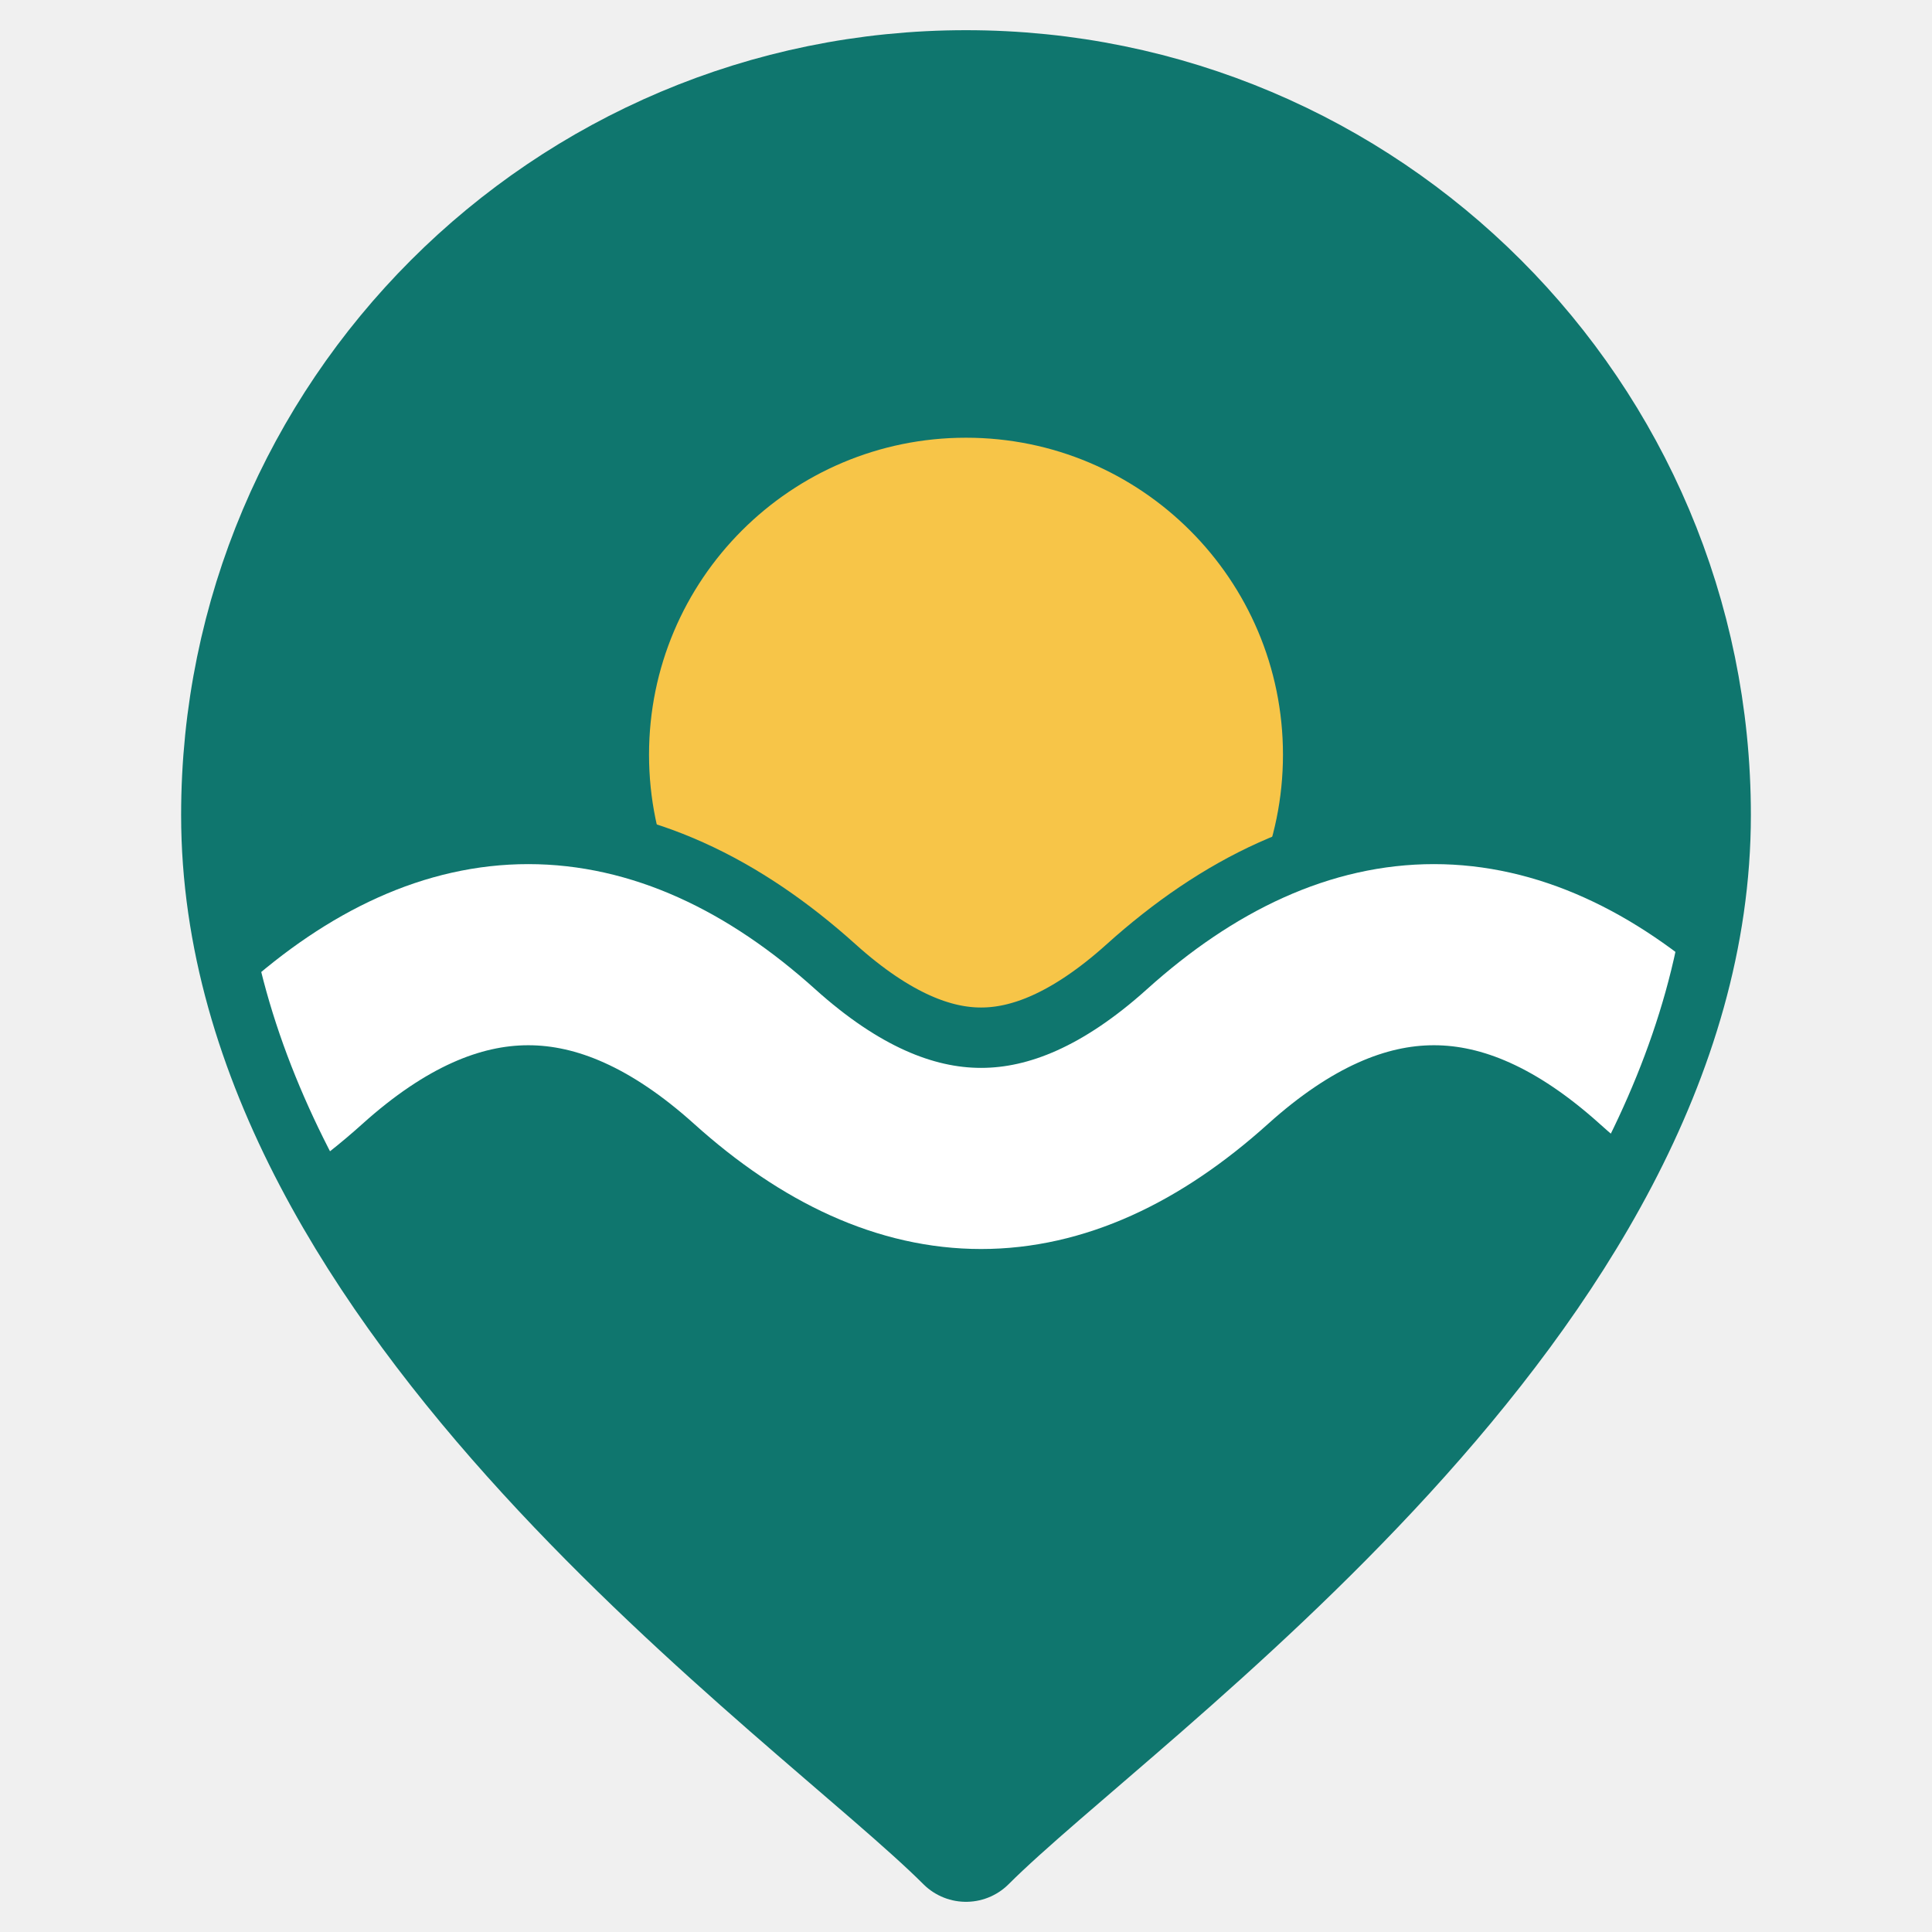
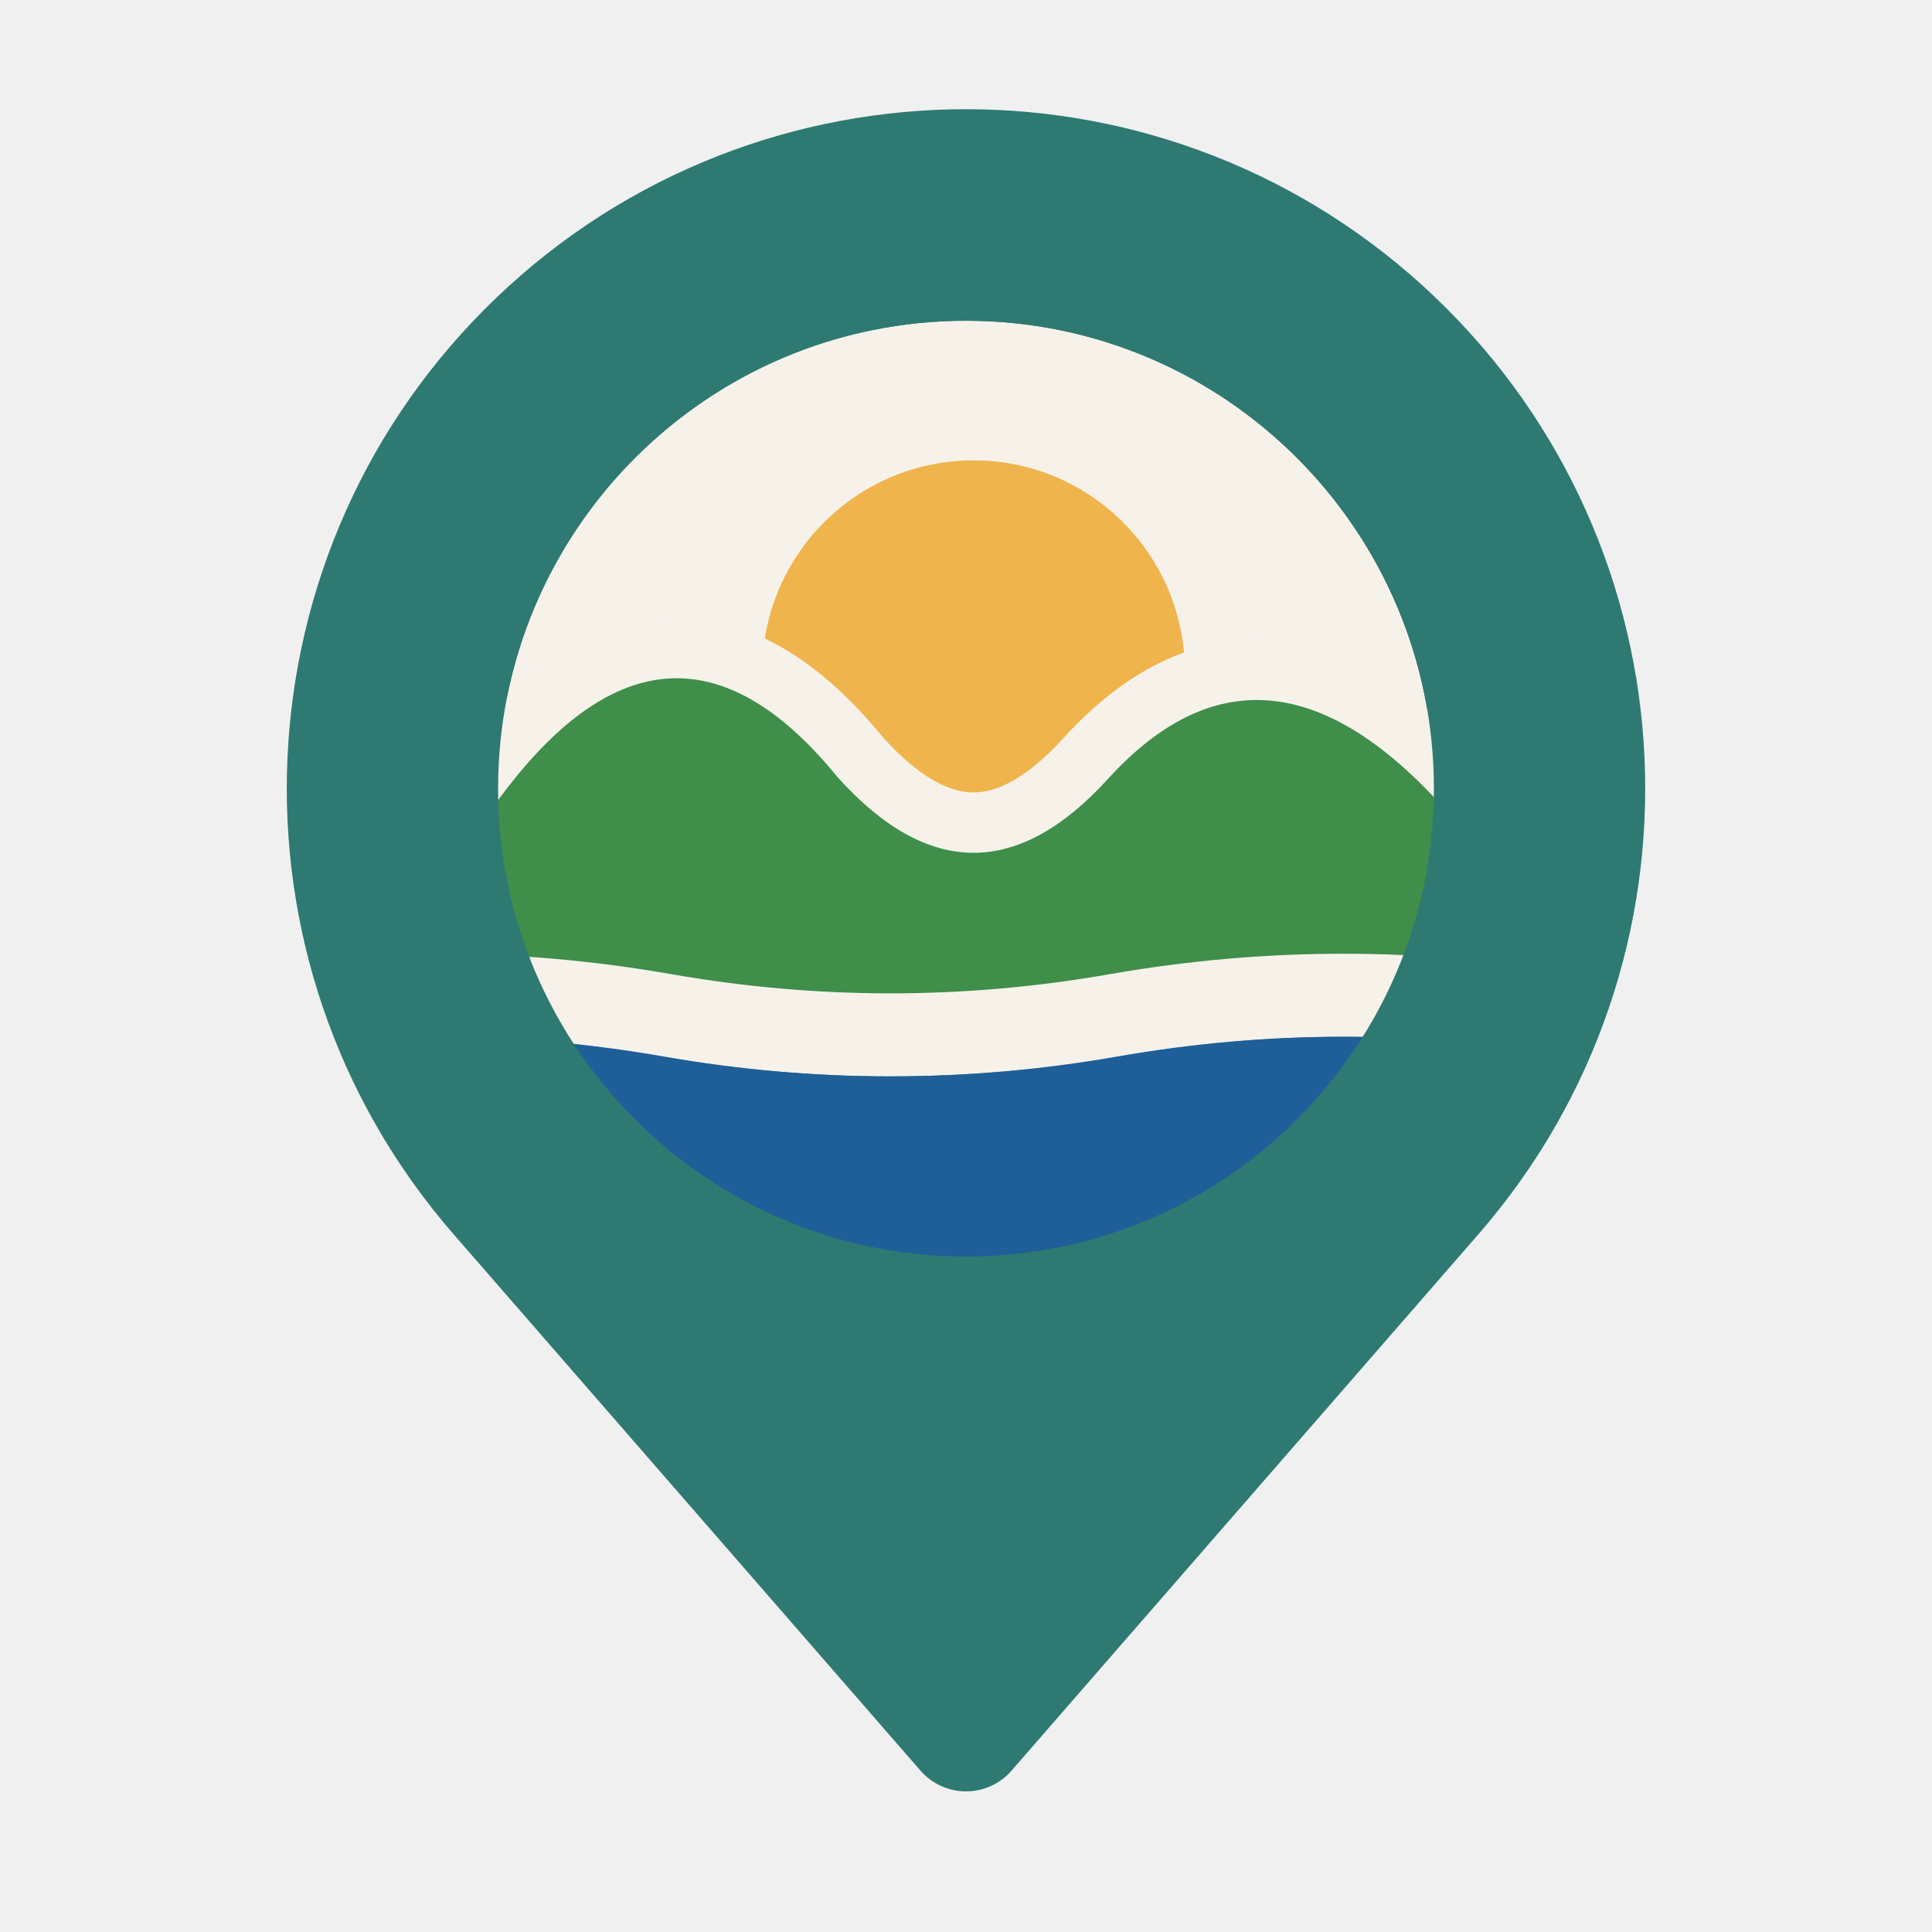
<svg xmlns="http://www.w3.org/2000/svg" viewBox="0 0 64 64">
  <defs>
    <clipPath id="m">
-       <path d="M32 61C27 56 8 43 8 27a24 24 0 0 1 48 0c0 16-19 29-24 34z" />
+       <circle cx="256" cy="209" r="130" />
    </clipPath>
  </defs>
-   <path d="M32 61C27 56 8 43 8 27a24 24 0 0 1 48 0c0 16-19 29-24 34z" fill="#0F766E" stroke="#0F766E" stroke-width="4" stroke-linejoin="round" />
-   <circle cx="32" cy="25" r="10.5" fill="#F7C548" />
-   <g clip-path="url(#m)" fill="none" stroke-linecap="round">
-     <path d="M-5 35c5 4.5 10 4.5 15 0s10-4.5 15 0 10 4.5 15 0 10-4.5 15 0 10 4.5 15 0" stroke="#0F766E" stroke-width="10" />
-     <path d="M-5 35c5 4.5 10 4.5 15 0s10-4.5 15 0 10 4.5 15 0 10-4.5 15 0 10 4.5 15 0" stroke="#FFFFFF" stroke-width="6" />
+   <g transform="scale(0.125)">
+     <path d="M243.9 469.2 L120.3 327.2 A180 180 0 1 1 391.7 327.2 L268.1 469.2 A16 16 0 0 1 243.9 469.2 Z" fill="#2E7A72" />
+     <circle cx="256" cy="209" r="124" fill="#F6F2EA" />
+     <g clip-path="url(#m)">
+       <circle cx="258" cy="178" r="56" fill="#F0B44C" />
+       <path d="M96 250 L118 234 Q170 142 222 206 Q258 246 294 206 Q340 156 394 228 L440 248 L440 420 L96 420 Z" fill="#F6F2EA" stroke="#F6F2EA" stroke-width="32" stroke-linejoin="round" />
+       <path d="M96 250 L118 234 Q170 142 222 206 Q258 246 294 206 Q340 156 394 228 L440 248 L440 420 L96 420 Z" fill="#3F8E4A" />
+       <path d="M60 280 C96 273 136 273 176 280 S256 287 296 280 S376 273 416 280 S496 287 536 280" transform="translate(0 -11)" fill="none" stroke="#F6F2EA" stroke-width="22" />
+       <path d="M60 280 C96 273 136 273 176 280 S256 287 296 280 S376 273 416 280 S496 287 536 280 L536 420 L60 420 Z" fill="#1F5F99" />
+     </g>
+     <circle cx="256" cy="209" r="130" fill="none" stroke="#2E7A72" stroke-width="12" />
  </g>
</svg>
